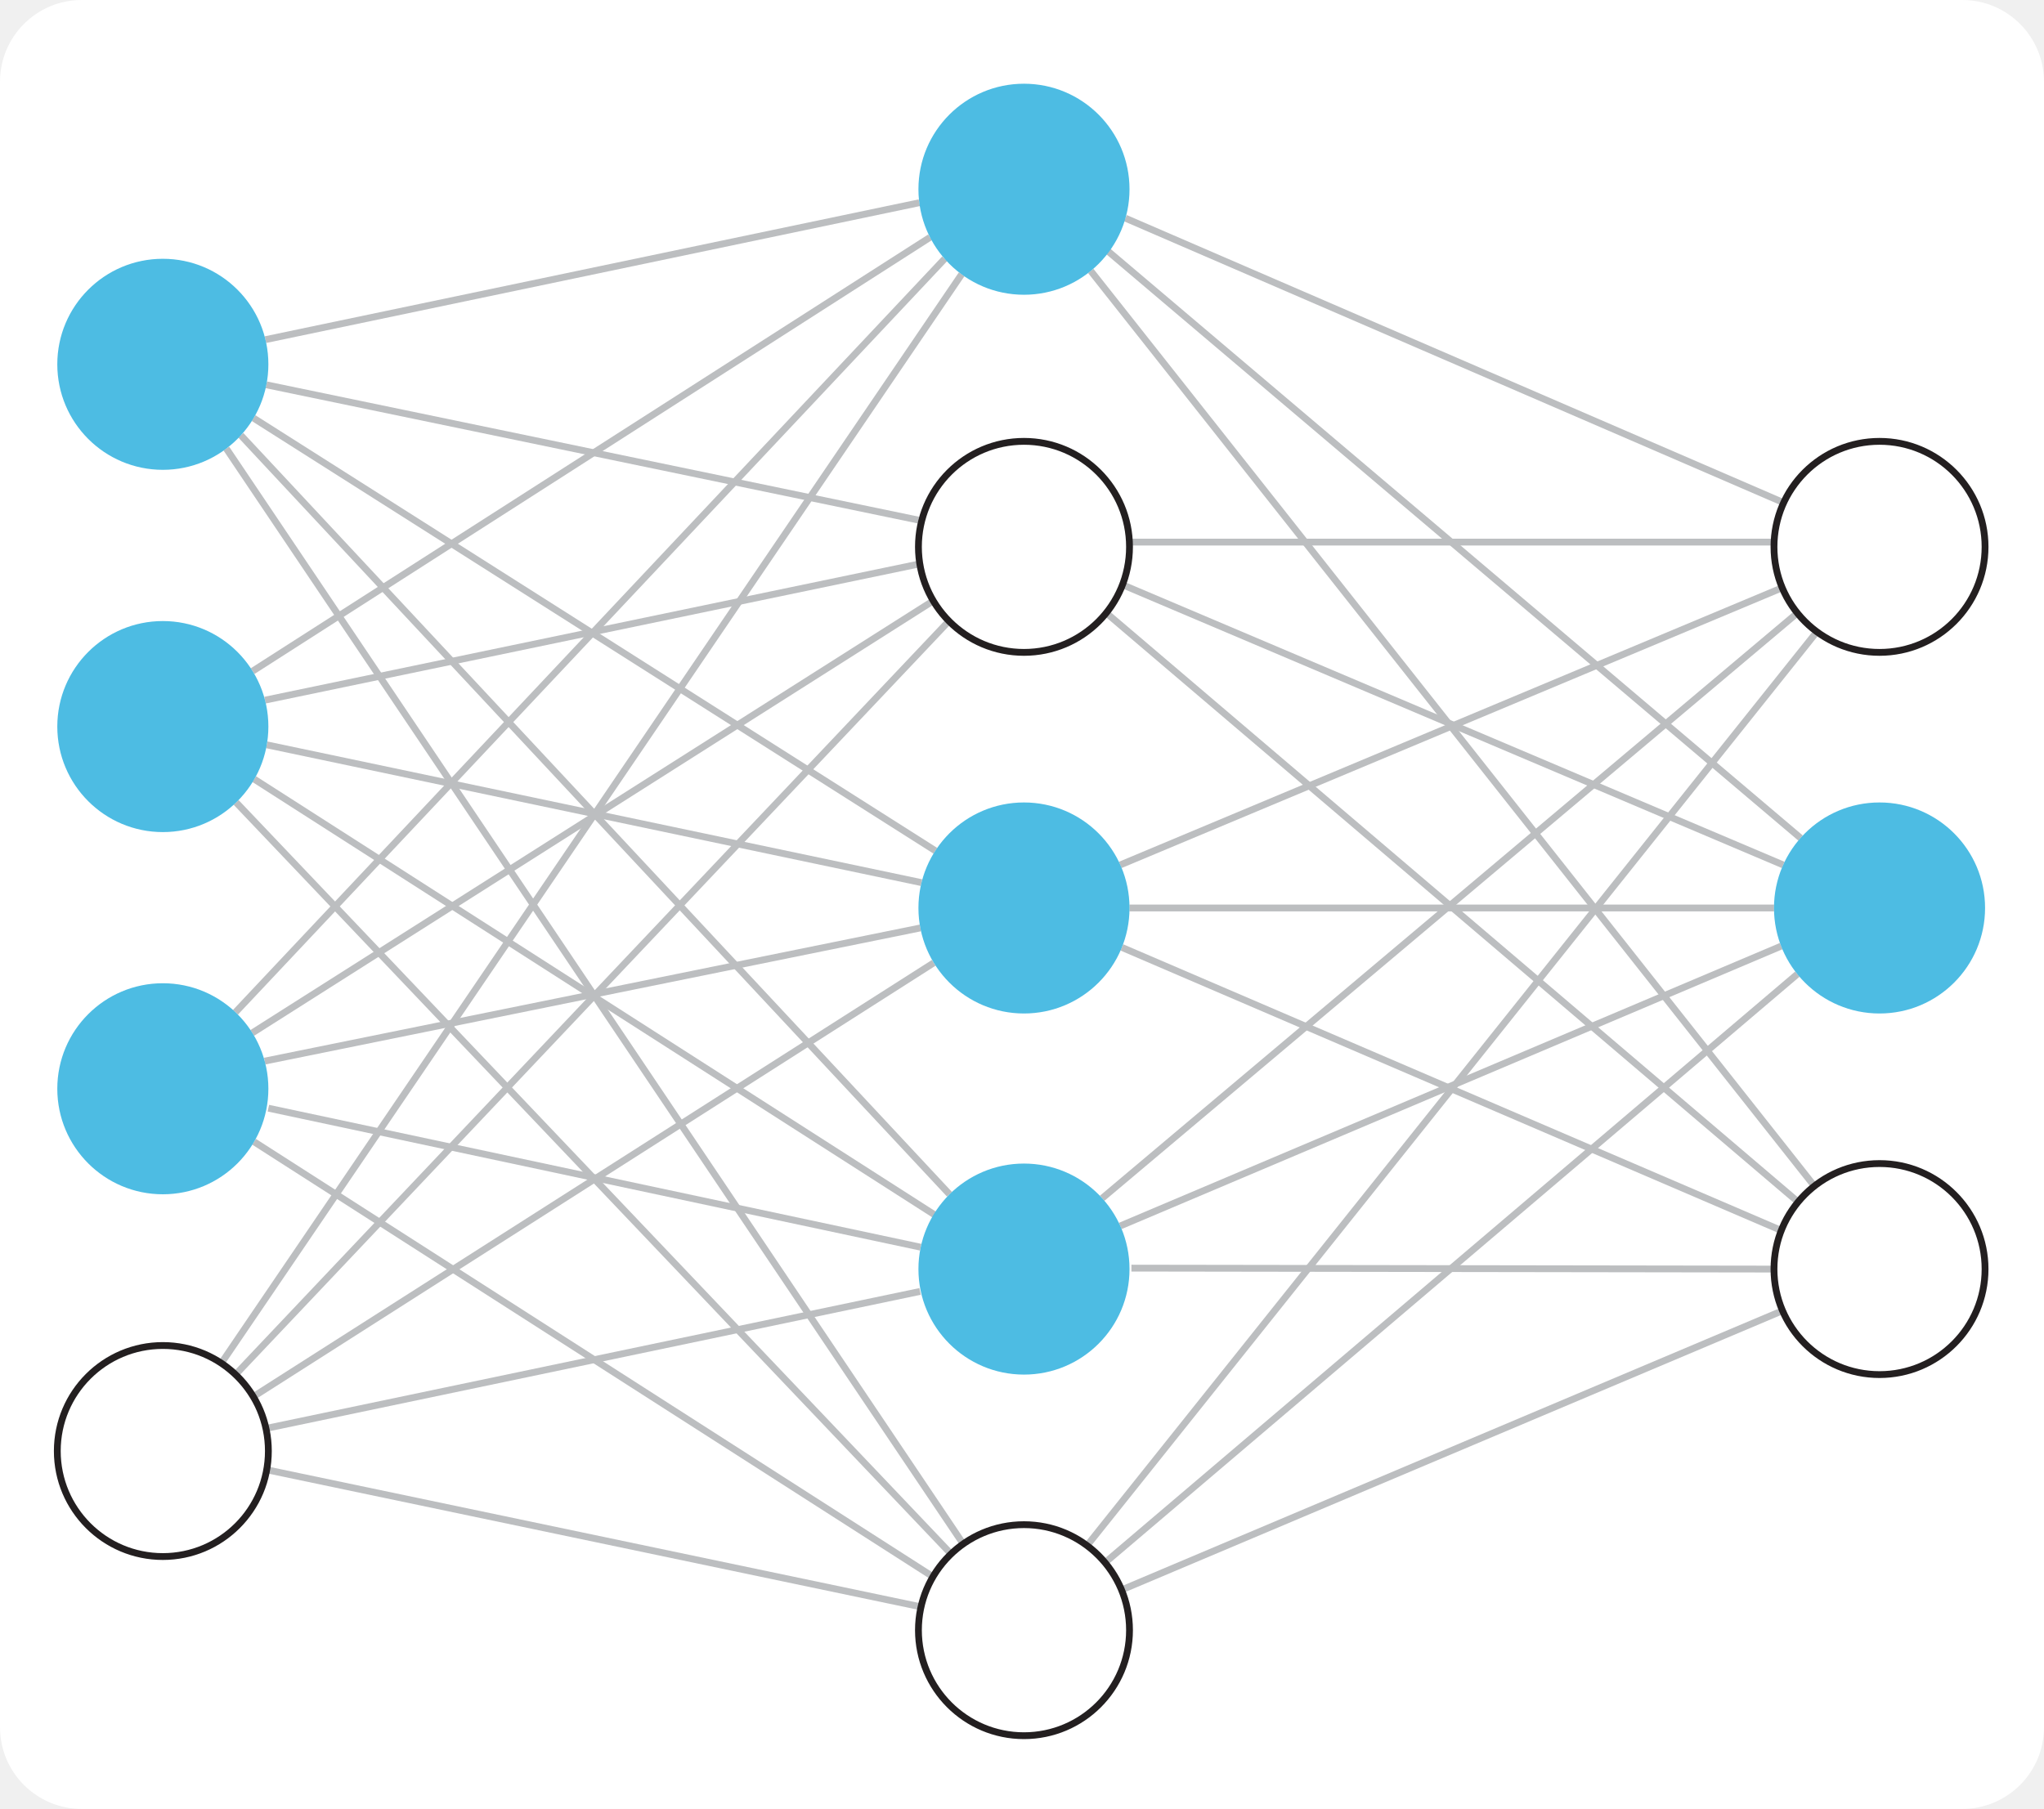
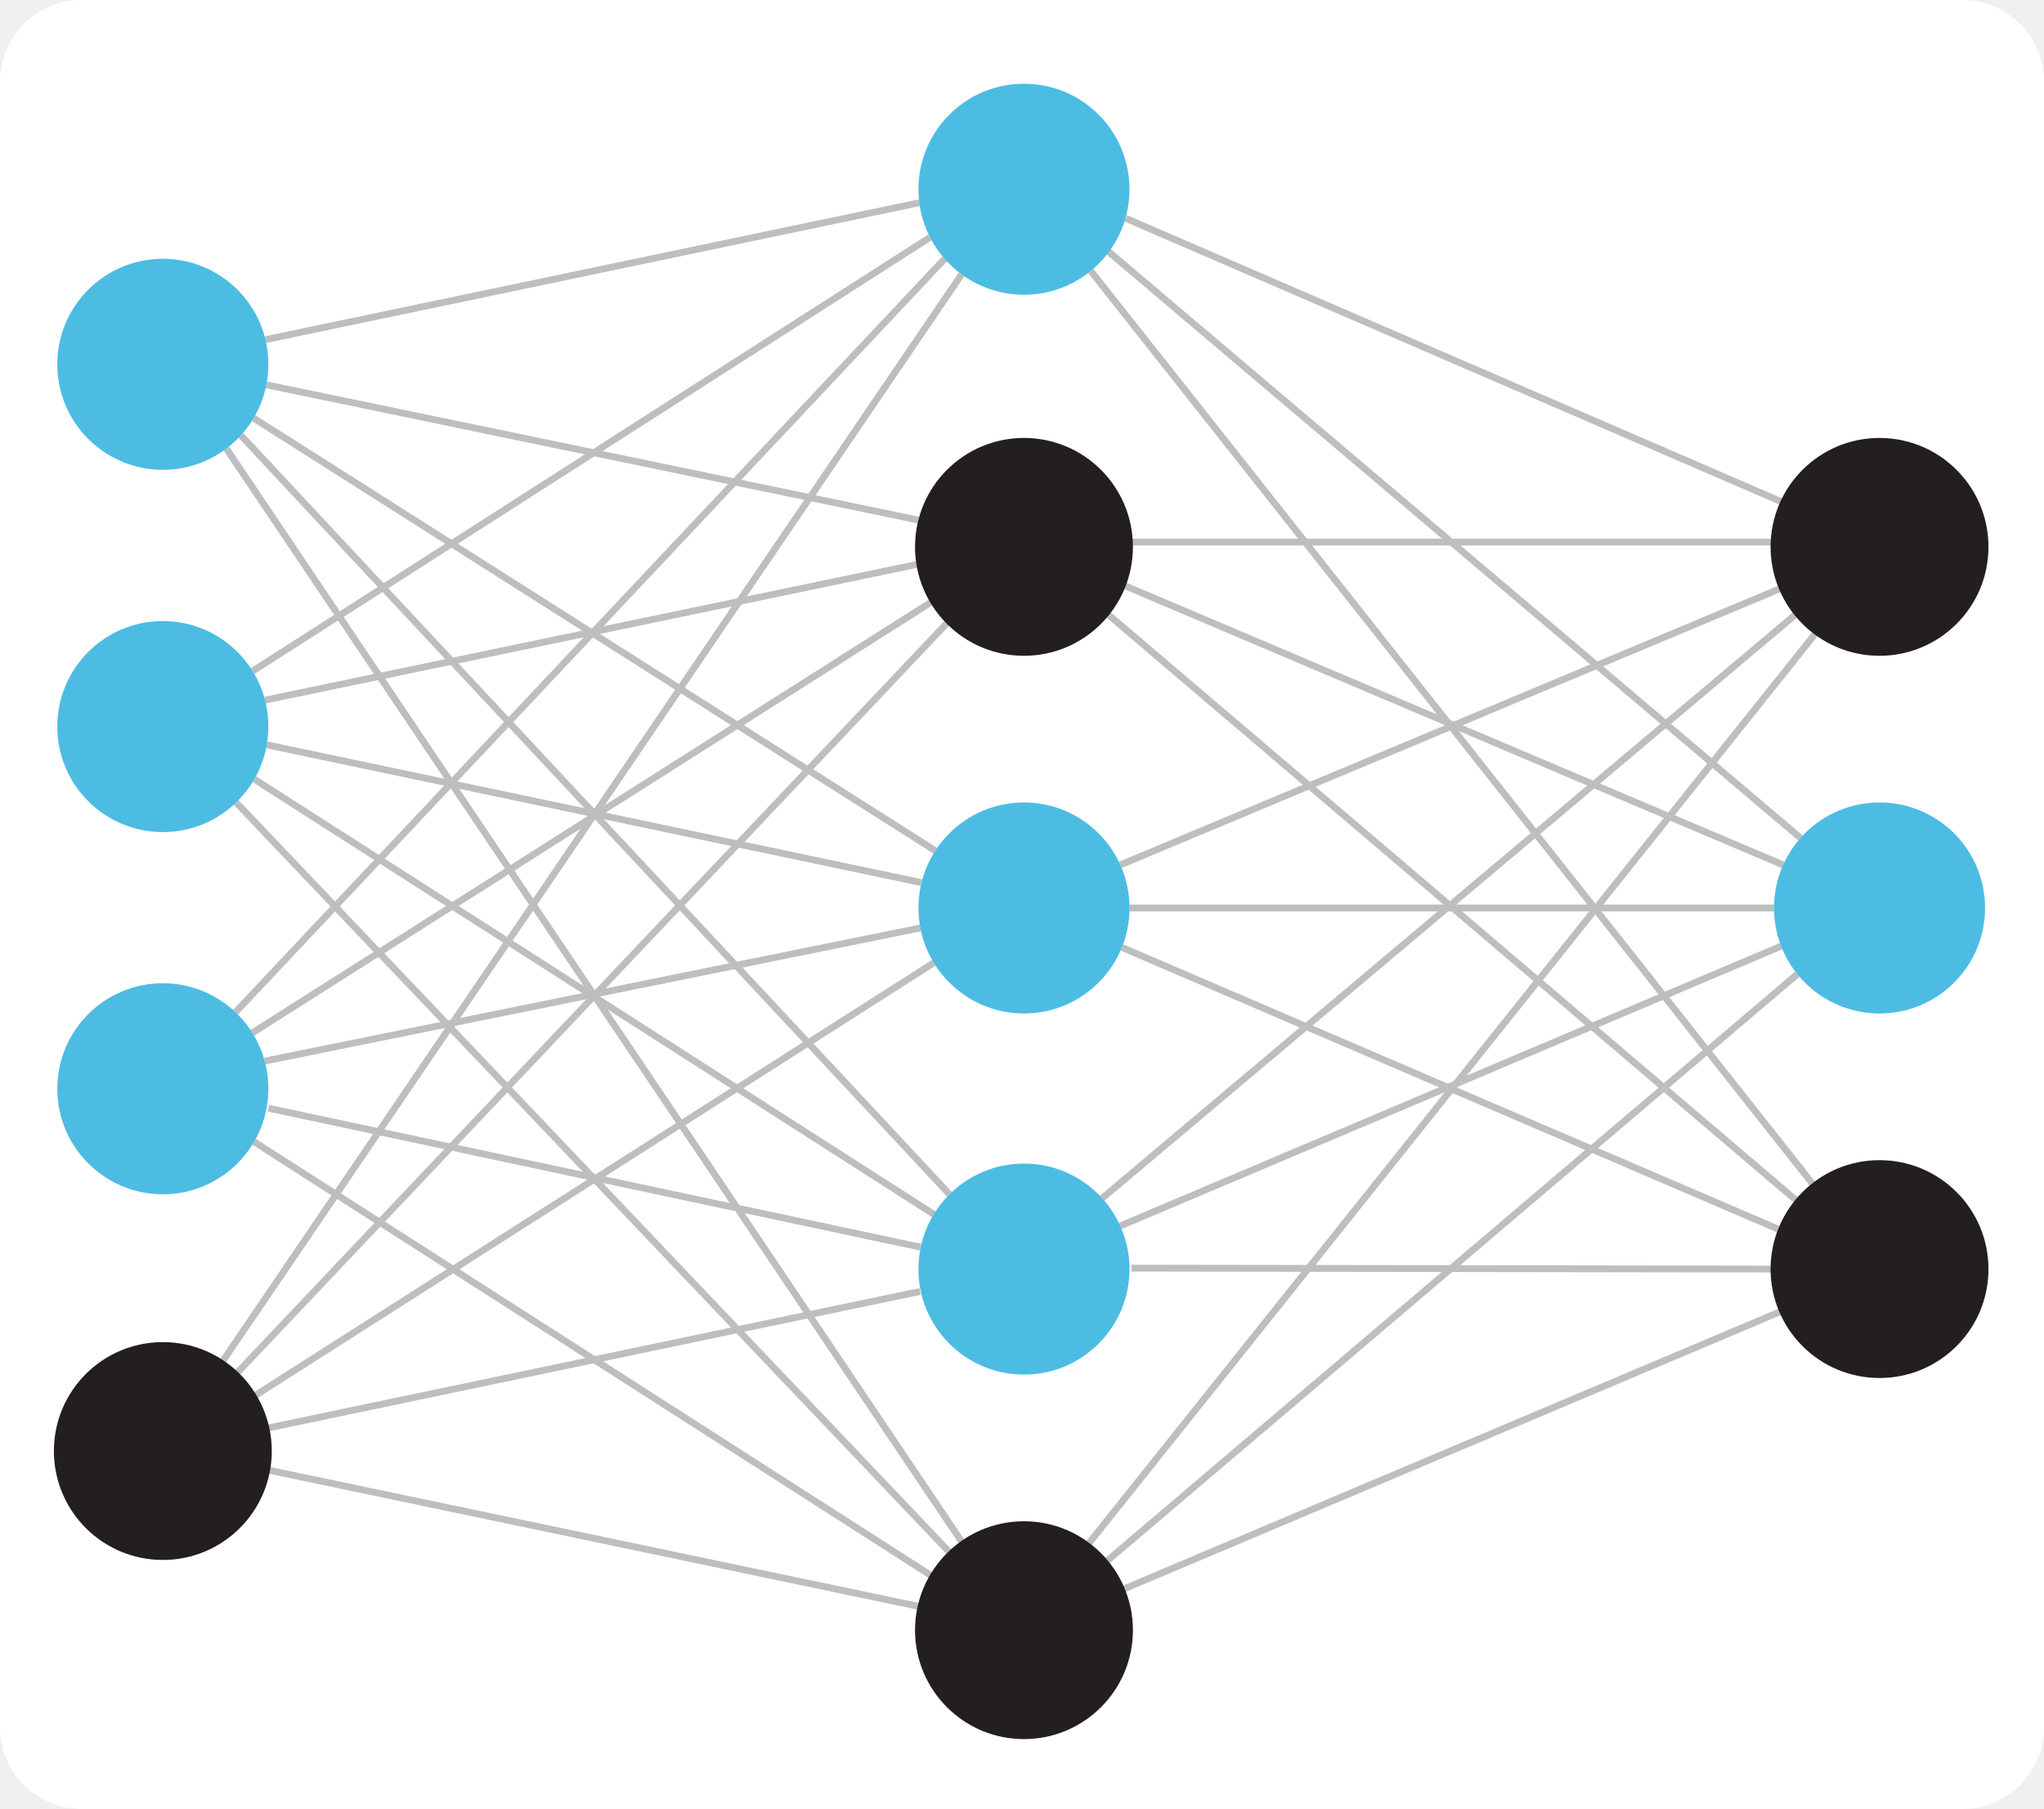
<svg xmlns="http://www.w3.org/2000/svg" id="Layer_1" data-name="Layer 1" viewBox="0 0 300 265.55">
  <defs>
-     <style>.cls-1{fill:#fff;}.cls-2,.cls-4{fill:none;stroke-miterlimit:10;}.cls-2{stroke:#bcbec0;}.cls-3{fill:#4dbce3;}.cls-4{stroke:#231f20;}</style>
+     <style>.cls-1{fill:#fff;}.cls-2{fill:none;stroke:#bcbec0;}.cls-2,.cls-4{stroke-miterlimit:10;}.cls-3{fill:#4dbce3;}.cls-4{fill:#231f20;stroke:#231f20;}</style>
  </defs>
  <rect class="cls-1" width="300" height="265.55" rx="12" />
  <line class="cls-2" x1="37.22" y1="61.38" x2="137.28" y2="124.89" />
  <line class="cls-2" x1="38.96" y1="49.86" x2="134.93" y2="29.76" />
  <line class="cls-2" x1="39.09" y1="56.49" x2="134.8" y2="76.35" />
  <line class="cls-2" x1="35.35" y1="63.9" x2="139.36" y2="175.32" />
  <line class="cls-2" x1="141.37" y1="226.65" x2="33.22" y2="65.85" />
  <line class="cls-2" x1="37.08" y1="98.52" x2="136.5" y2="34.84" />
  <line class="cls-2" x1="38.9" y1="102.78" x2="134.8" y2="82.81" />
  <line class="cls-2" x1="39.15" y1="109.34" x2="135.25" y2="129.57" />
  <line class="cls-2" x1="37.32" y1="114.38" x2="137.26" y2="178.39" />
  <line class="cls-2" x1="139.59" y1="228.12" x2="34.66" y2="117.8" />
  <line class="cls-2" x1="138.65" y1="37.99" x2="34.56" y2="148.6" />
  <line class="cls-2" x1="141.14" y1="40.27" x2="32.64" y2="199.89" />
  <line class="cls-2" x1="136.97" y1="88.2" x2="37.03" y2="151.63" />
  <line class="cls-2" x1="139.27" y1="91.17" x2="34.57" y2="201.79" />
  <line class="cls-2" x1="135.08" y1="136.22" x2="38.85" y2="155.77" />
  <line class="cls-2" x1="137.05" y1="141.34" x2="37.18" y2="205.03" />
  <line class="cls-2" x1="135.13" y1="183.09" x2="39.39" y2="162.68" />
  <line class="cls-2" x1="136.93" y1="231.46" x2="37.29" y2="167.61" />
  <line class="cls-2" x1="135.04" y1="189.58" x2="39.11" y2="209.68" />
  <line class="cls-2" x1="135.18" y1="235.89" x2="39.14" y2="215.76" />
  <line class="cls-2" x1="165.18" y1="32.03" x2="261.8" y2="73.8" />
  <line class="cls-2" x1="162.66" y1="36.91" x2="264.27" y2="123.02" />
  <line class="cls-2" x1="160.09" y1="39.77" x2="266.3" y2="174.12" />
  <line class="cls-2" x1="165.77" y1="79.58" x2="260.38" y2="79.58" />
  <line class="cls-2" x1="164.75" y1="85.84" x2="261.72" y2="126.97" />
  <line class="cls-2" x1="162.37" y1="89.98" x2="263.91" y2="176.45" />
  <line class="cls-2" x1="164.42" y1="126.97" x2="261.58" y2="86.28" />
  <line class="cls-2" x1="165.77" y1="133.29" x2="260.38" y2="133.29" />
  <line class="cls-2" x1="164.66" y1="139.08" x2="261.06" y2="180.47" />
  <line class="cls-2" x1="161.77" y1="175.9" x2="263.8" y2="89.99" />
  <line class="cls-2" x1="164.42" y1="179.97" x2="261.42" y2="138.89" />
  <line class="cls-2" x1="159.84" y1="226.52" x2="266.66" y2="92.74" />
  <line class="cls-2" x1="162.27" y1="229.32" x2="263.8" y2="143" />
  <line class="cls-2" x1="166.06" y1="186.16" x2="260.38" y2="186.3" />
  <line class="cls-2" x1="164.61" y1="233.4" x2="261.29" y2="192.55" />
  <circle class="cls-3" cx="23.9" cy="53.48" r="15.49" />
  <circle class="cls-3" cx="23.9" cy="106.66" r="15.49" />
  <circle class="cls-3" cx="23.9" cy="159.83" r="15.49" />
  <circle class="cls-4" cx="23.9" cy="213.01" r="15.49" />
  <circle class="cls-3" cx="150.29" cy="27.78" r="15.49" />
  <circle class="cls-4" cx="150.29" cy="80.28" r="15.49" />
  <circle class="cls-3" cx="150.29" cy="133.29" r="15.49" />
  <circle class="cls-3" cx="150.29" cy="186.3" r="15.49" />
  <circle class="cls-4" cx="150.29" cy="239.31" r="15.49" />
  <circle class="cls-4" cx="275.86" cy="80.28" r="15.49" />
  <circle class="cls-3" cx="275.86" cy="133.29" r="15.49" />
  <circle class="cls-4" cx="275.86" cy="186.3" r="15.49" />
</svg>
